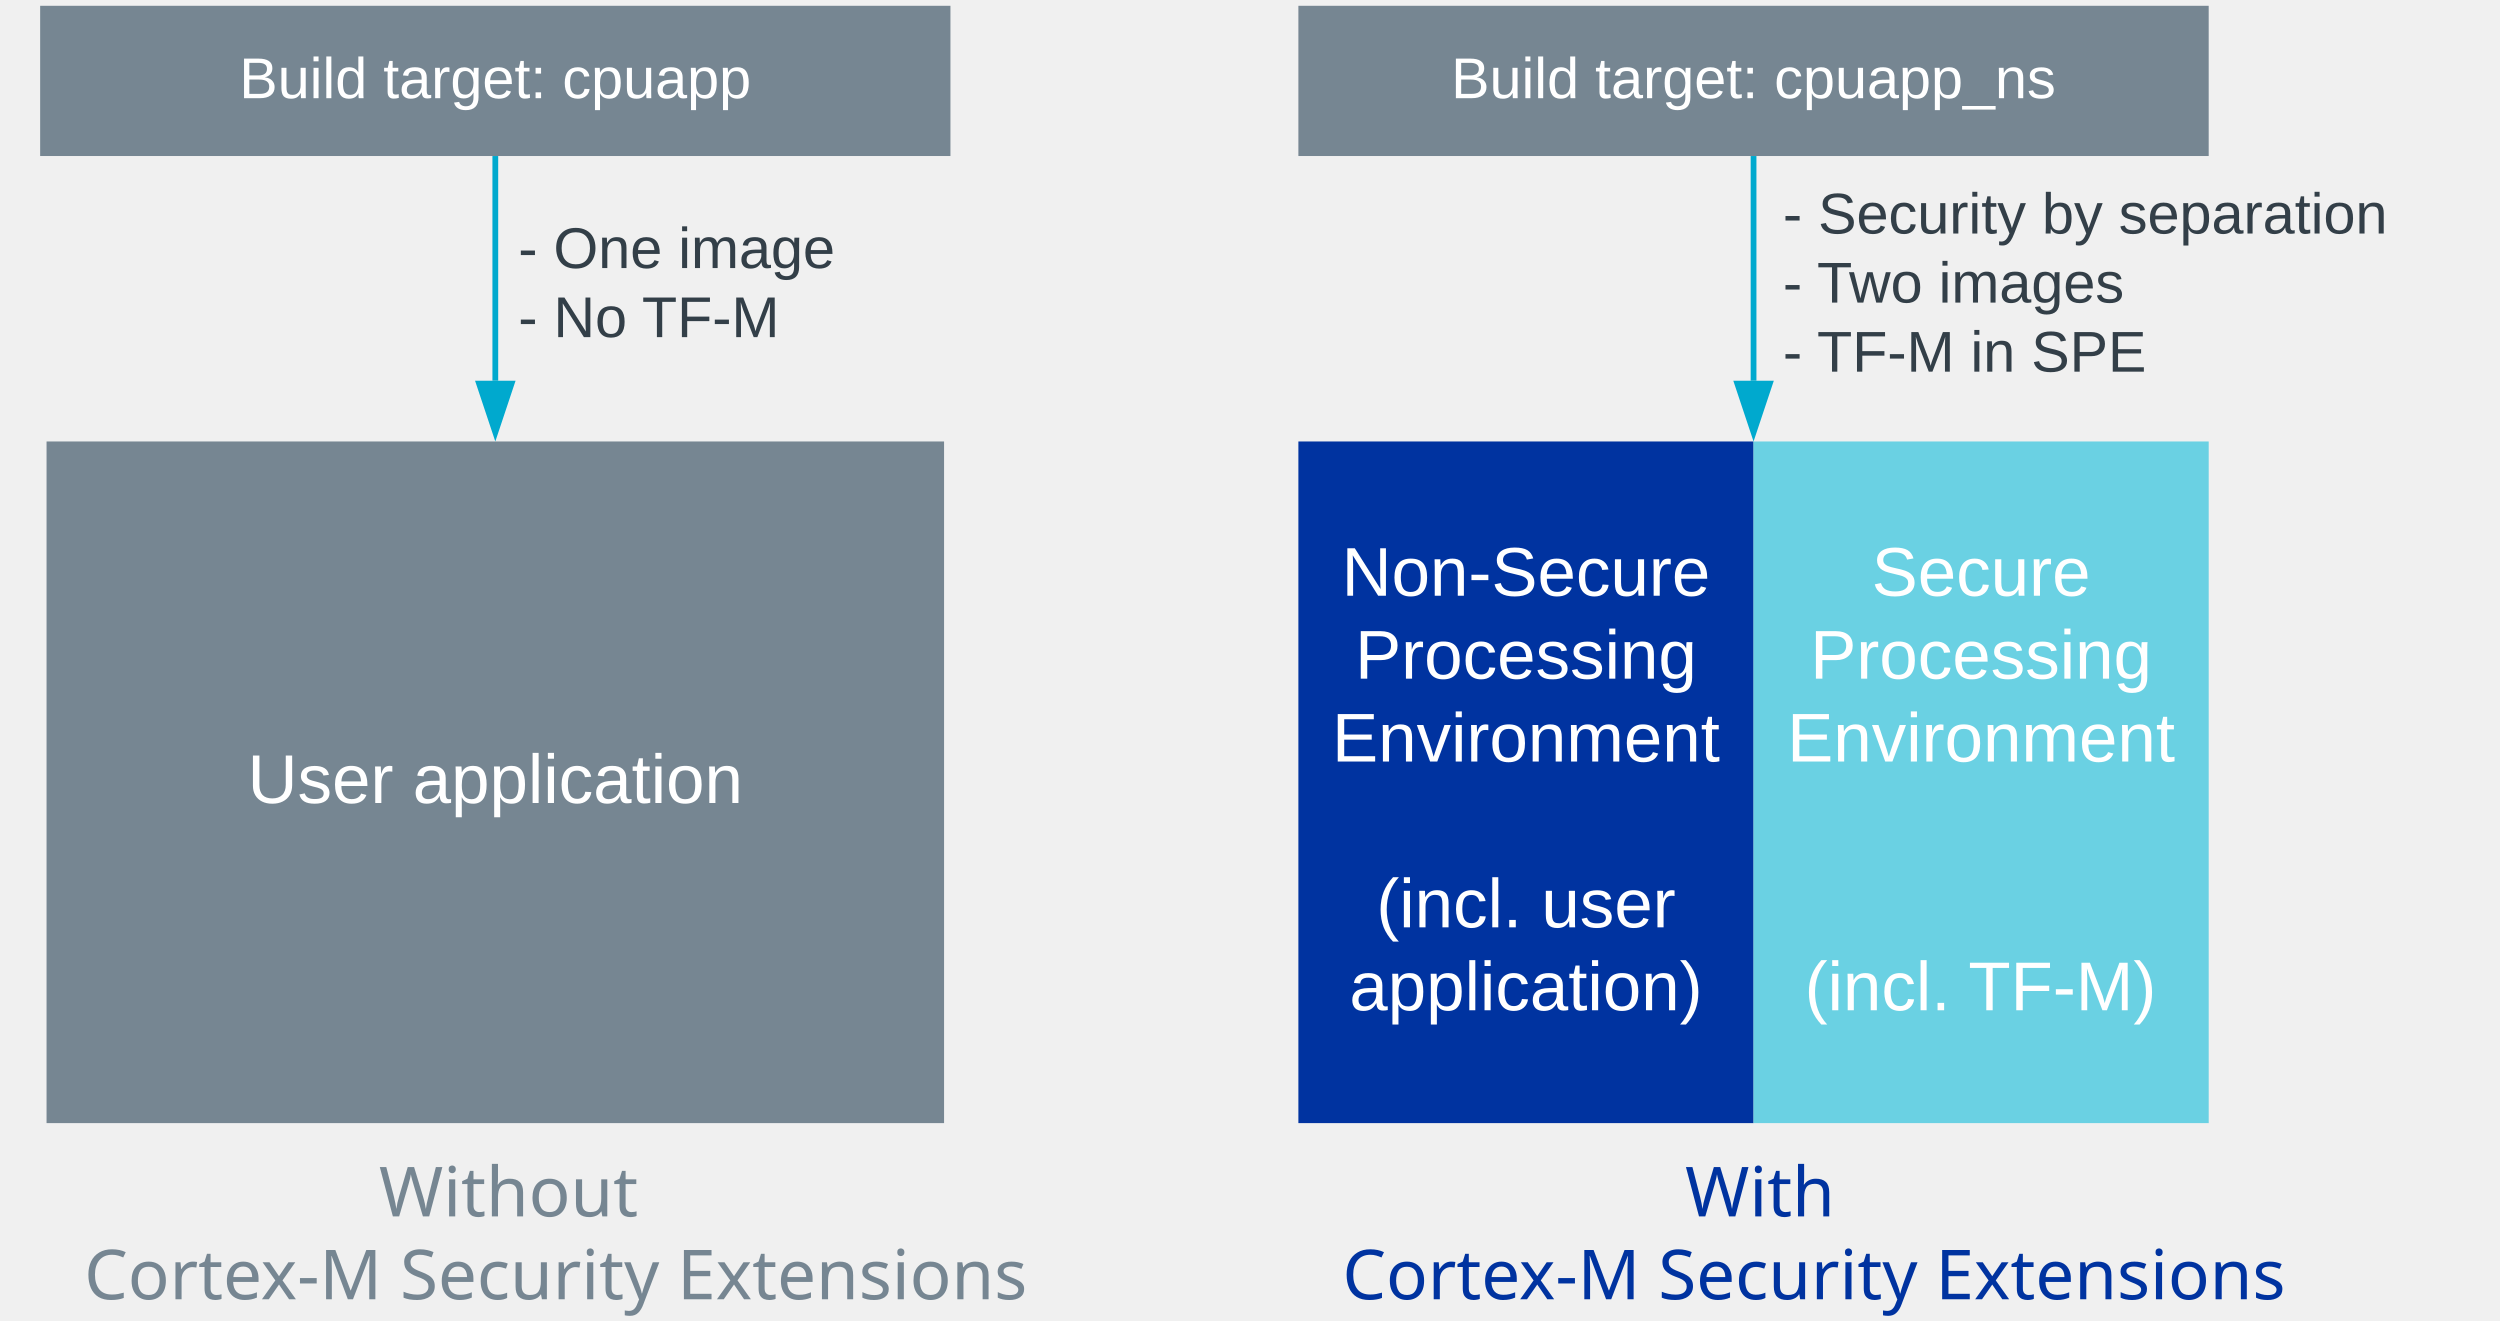
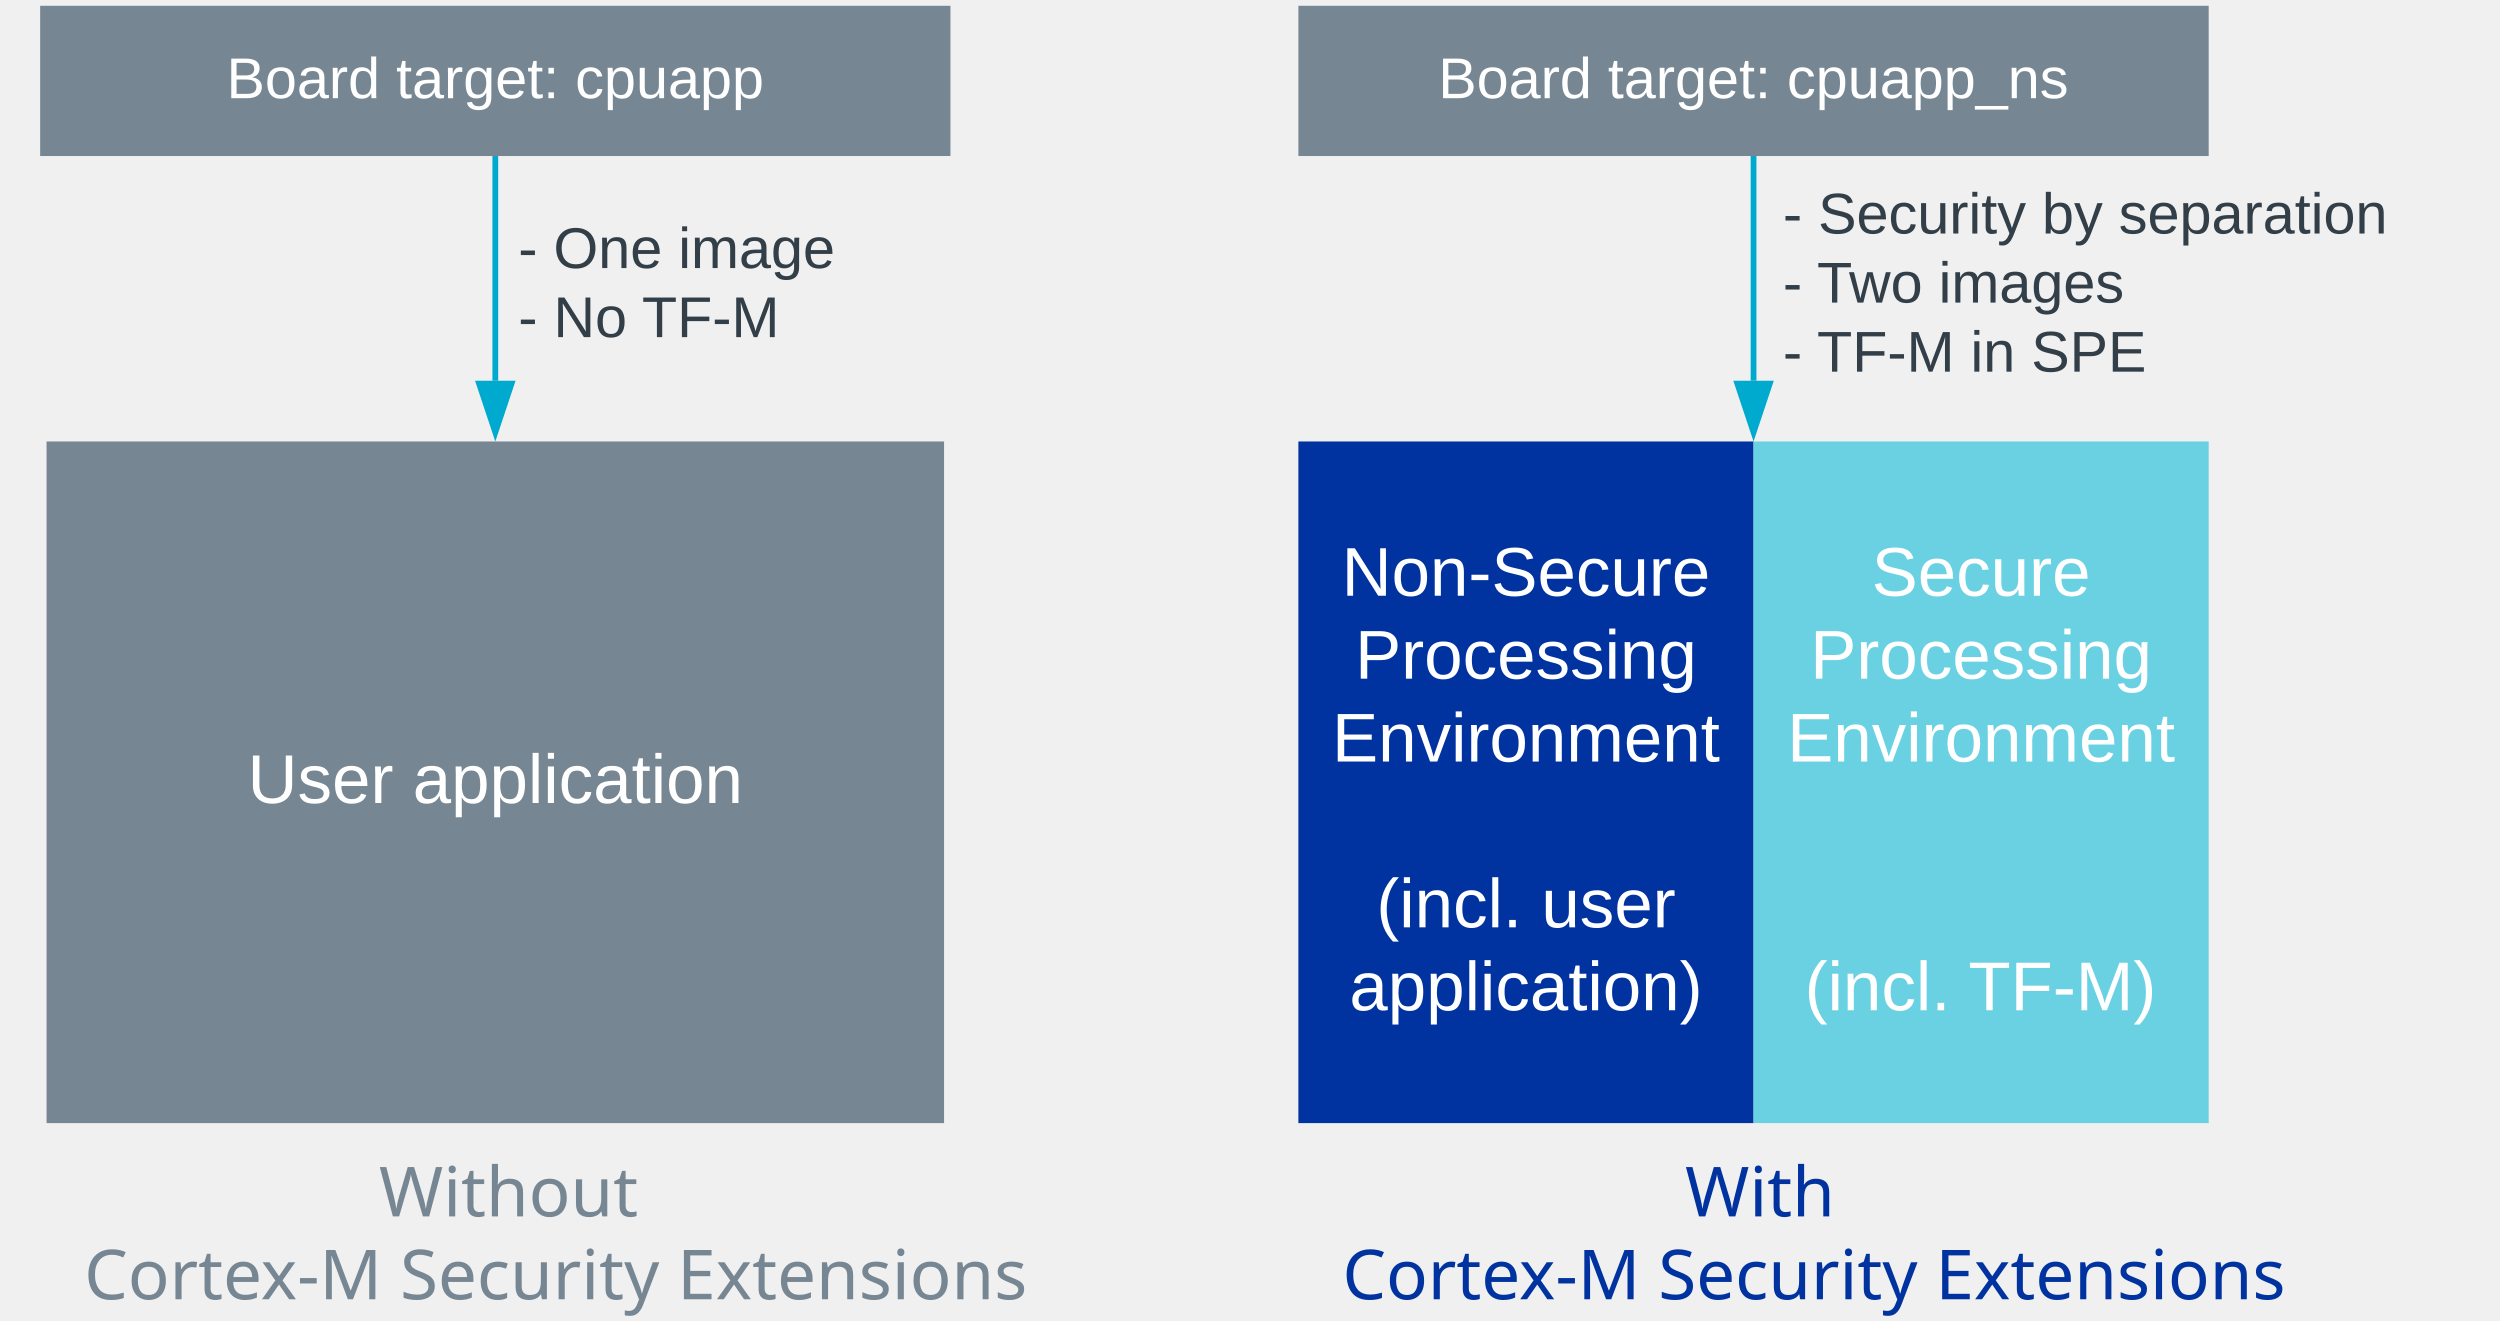
<svg xmlns="http://www.w3.org/2000/svg" xmlns:xlink="http://www.w3.org/1999/xlink" width="6.032in" height="3.185in" viewBox="0 0 434.283 229.295" xml:space="preserve" color-interpolation-filters="sRGB" class="st13">
  <style type="text/css">
	
		.st1 {fill:#0033a0;stroke:none;stroke-width:1}
		.st2 {fill:#ffffff;font-family:Arial;font-size:1em}
		.st3 {font-size:1em}
		.st4 {fill:#768692;stroke:none;stroke-width:1}
		.st5 {fill:#ffffff;font-family:Arial;font-size:0.833em}
		.st6 {fill:#6ad1e3;stroke:none;stroke-width:1}
		.st7 {marker-end:url(#mrkr13-28);stroke:#00a9ce;stroke-linecap:butt;stroke-width:1}
		.st8 {fill:#00a9ce;fill-opacity:1;stroke:#00a9ce;stroke-opacity:1;stroke-width:0.284}
		.st9 {fill:none;stroke:none;stroke-width:1}
		.st10 {fill:#333f48;font-family:Arial;font-size:0.833em}
		.st11 {fill:#768692;font-family:Calibri;font-size:1em}
		.st12 {fill:#0033a0;font-family:Calibri;font-size:1em}
		.st13 {fill:none;fill-rule:evenodd;font-size:12px;overflow:visible;stroke-linecap:square;stroke-miterlimit:3}
	
	</style>
  <defs id="Markers">
    <g id="lend13">
      <path d="M 3 1 L 0 0 L 3 -1 L 3 1 " style="stroke:none" />
    </g>
    <marker id="mrkr13-28" class="st8" refX="-10.56" orient="auto" markerUnits="strokeWidth" overflow="visible">
      <use xlink:href="#lend13" transform="scale(-3.52,-3.52) " />
    </marker>
  </defs>
  <g>
    <g id="shape3188-1" transform="translate(225.547,-34.2075)">
      <path d="M0 110.89 L0 229.3 L79.07 229.3 L79.07 110.89 L0 110.89 L0 110.89 Z" class="st1" />
      <text x="7.52" y="137.69" class="st2">Non-Secure <tspan x="9.85" dy="1.2em" class="st3">Processing </tspan>
        <tspan x="5.85" dy="1.2em" class="st3">Environment  </tspan>
        <tspan x="13.53" dy="2.4em" class="st3">(incl. user </tspan>
        <tspan x="8.85" dy="1.2em" class="st3">application)</tspan>
      </text>
    </g>
    <g id="shape3190-8" transform="translate(6.97409,-202.201)">
      <rect x="0" y="203.201" width="158.131" height="26.095" class="st4" />
-       <text x="34.59" y="219.25" class="st5">Build target: cpuapp </text>
+       <text x="32.37" y="219.25" class="st5">Board target: cpuapp </text>
    </g>
    <g id="shape3309-11" transform="translate(225.547,-202.201)">
      <rect x="0" y="203.201" width="158.131" height="26.095" class="st4" />
-       <text x="26.53" y="219.25" class="st5">Build target: cpuapp_ns</text>
+       <text x="24.3" y="219.25" class="st5">Board target: cpuapp_ns</text>
    </g>
    <g id="shape3310-14" transform="translate(8.08661,-34.2075)">
      <path d="M0 110.89 L0 229.3 L155.91 229.3 L155.91 110.89 L0 110.89 L0 110.89 Z" class="st4" />
      <text x="34.93" y="173.69" class="st2">User application</text>
    </g>
    <g id="shape3311-17" transform="translate(304.612,-34.2075)">
      <path d="M0 110.89 L0 229.3 L79.07 229.3 L79.07 110.89 L0 110.89 L0 110.89 Z" class="st6" />
      <text x="20.52" y="137.69" class="st2">Secure <tspan x="9.85" dy="1.2em" class="st3">Processing </tspan>
        <tspan x="5.85" dy="1.2em" class="st3">Environment   </tspan>
        <tspan x="8.87" dy="3.6em" class="st3">(incl. TF</tspan>-M)</text>
    </g>
    <g id="shape3313-23" transform="translate(297.525,-202.201)">
      <path d="M7.09 229.3 L7.09 268.33" class="st7" />
    </g>
    <g id="shape3318-29" transform="translate(78.9528,-202.201)">
      <path d="M7.09 229.3 L7.09 268.33" class="st7" />
    </g>
    <g id="shape3322-34" transform="translate(86.0394,-157.258)">
      <rect x="0" y="184.353" width="77.953" height="44.943" class="st9" />
      <text x="4" y="203.82" class="st10">- One image <tspan x="4" dy="1.2em" class="st3">-</tspan> No TF-M</text>
    </g>
    <g id="shape3323-38" transform="translate(305.724,-157.258)">
      <rect x="0" y="184.353" width="127.559" height="44.943" class="st9" />
      <text x="4" y="197.82" class="st10">- Security by separation <tspan x="4" dy="1.2em" class="st3">-</tspan> Two images <tspan x="4" dy="1.2em" class="st3">-</tspan> TF-M in SPE</text>
    </g>
    <g id="shape3326-43" transform="translate(1,-1.35264)">
      <rect x="0" y="203.201" width="170.079" height="26.095" class="st9" />
      <text x="64.84" y="212.65" class="st11">Without <tspan x="13.62" dy="1.2em" class="st3">Cortex</tspan>-M Security Extensions</text>
    </g>
    <g id="shape3329-47" transform="translate(219.573,-1.35264)">
      <rect x="0" y="203.201" width="170.079" height="26.095" class="st9" />
      <text x="73.16" y="212.65" class="st12">With <tspan x="13.62" dy="1.2em" class="st3">Cortex</tspan>-M Security Extensions</text>
    </g>
  </g>
</svg>
